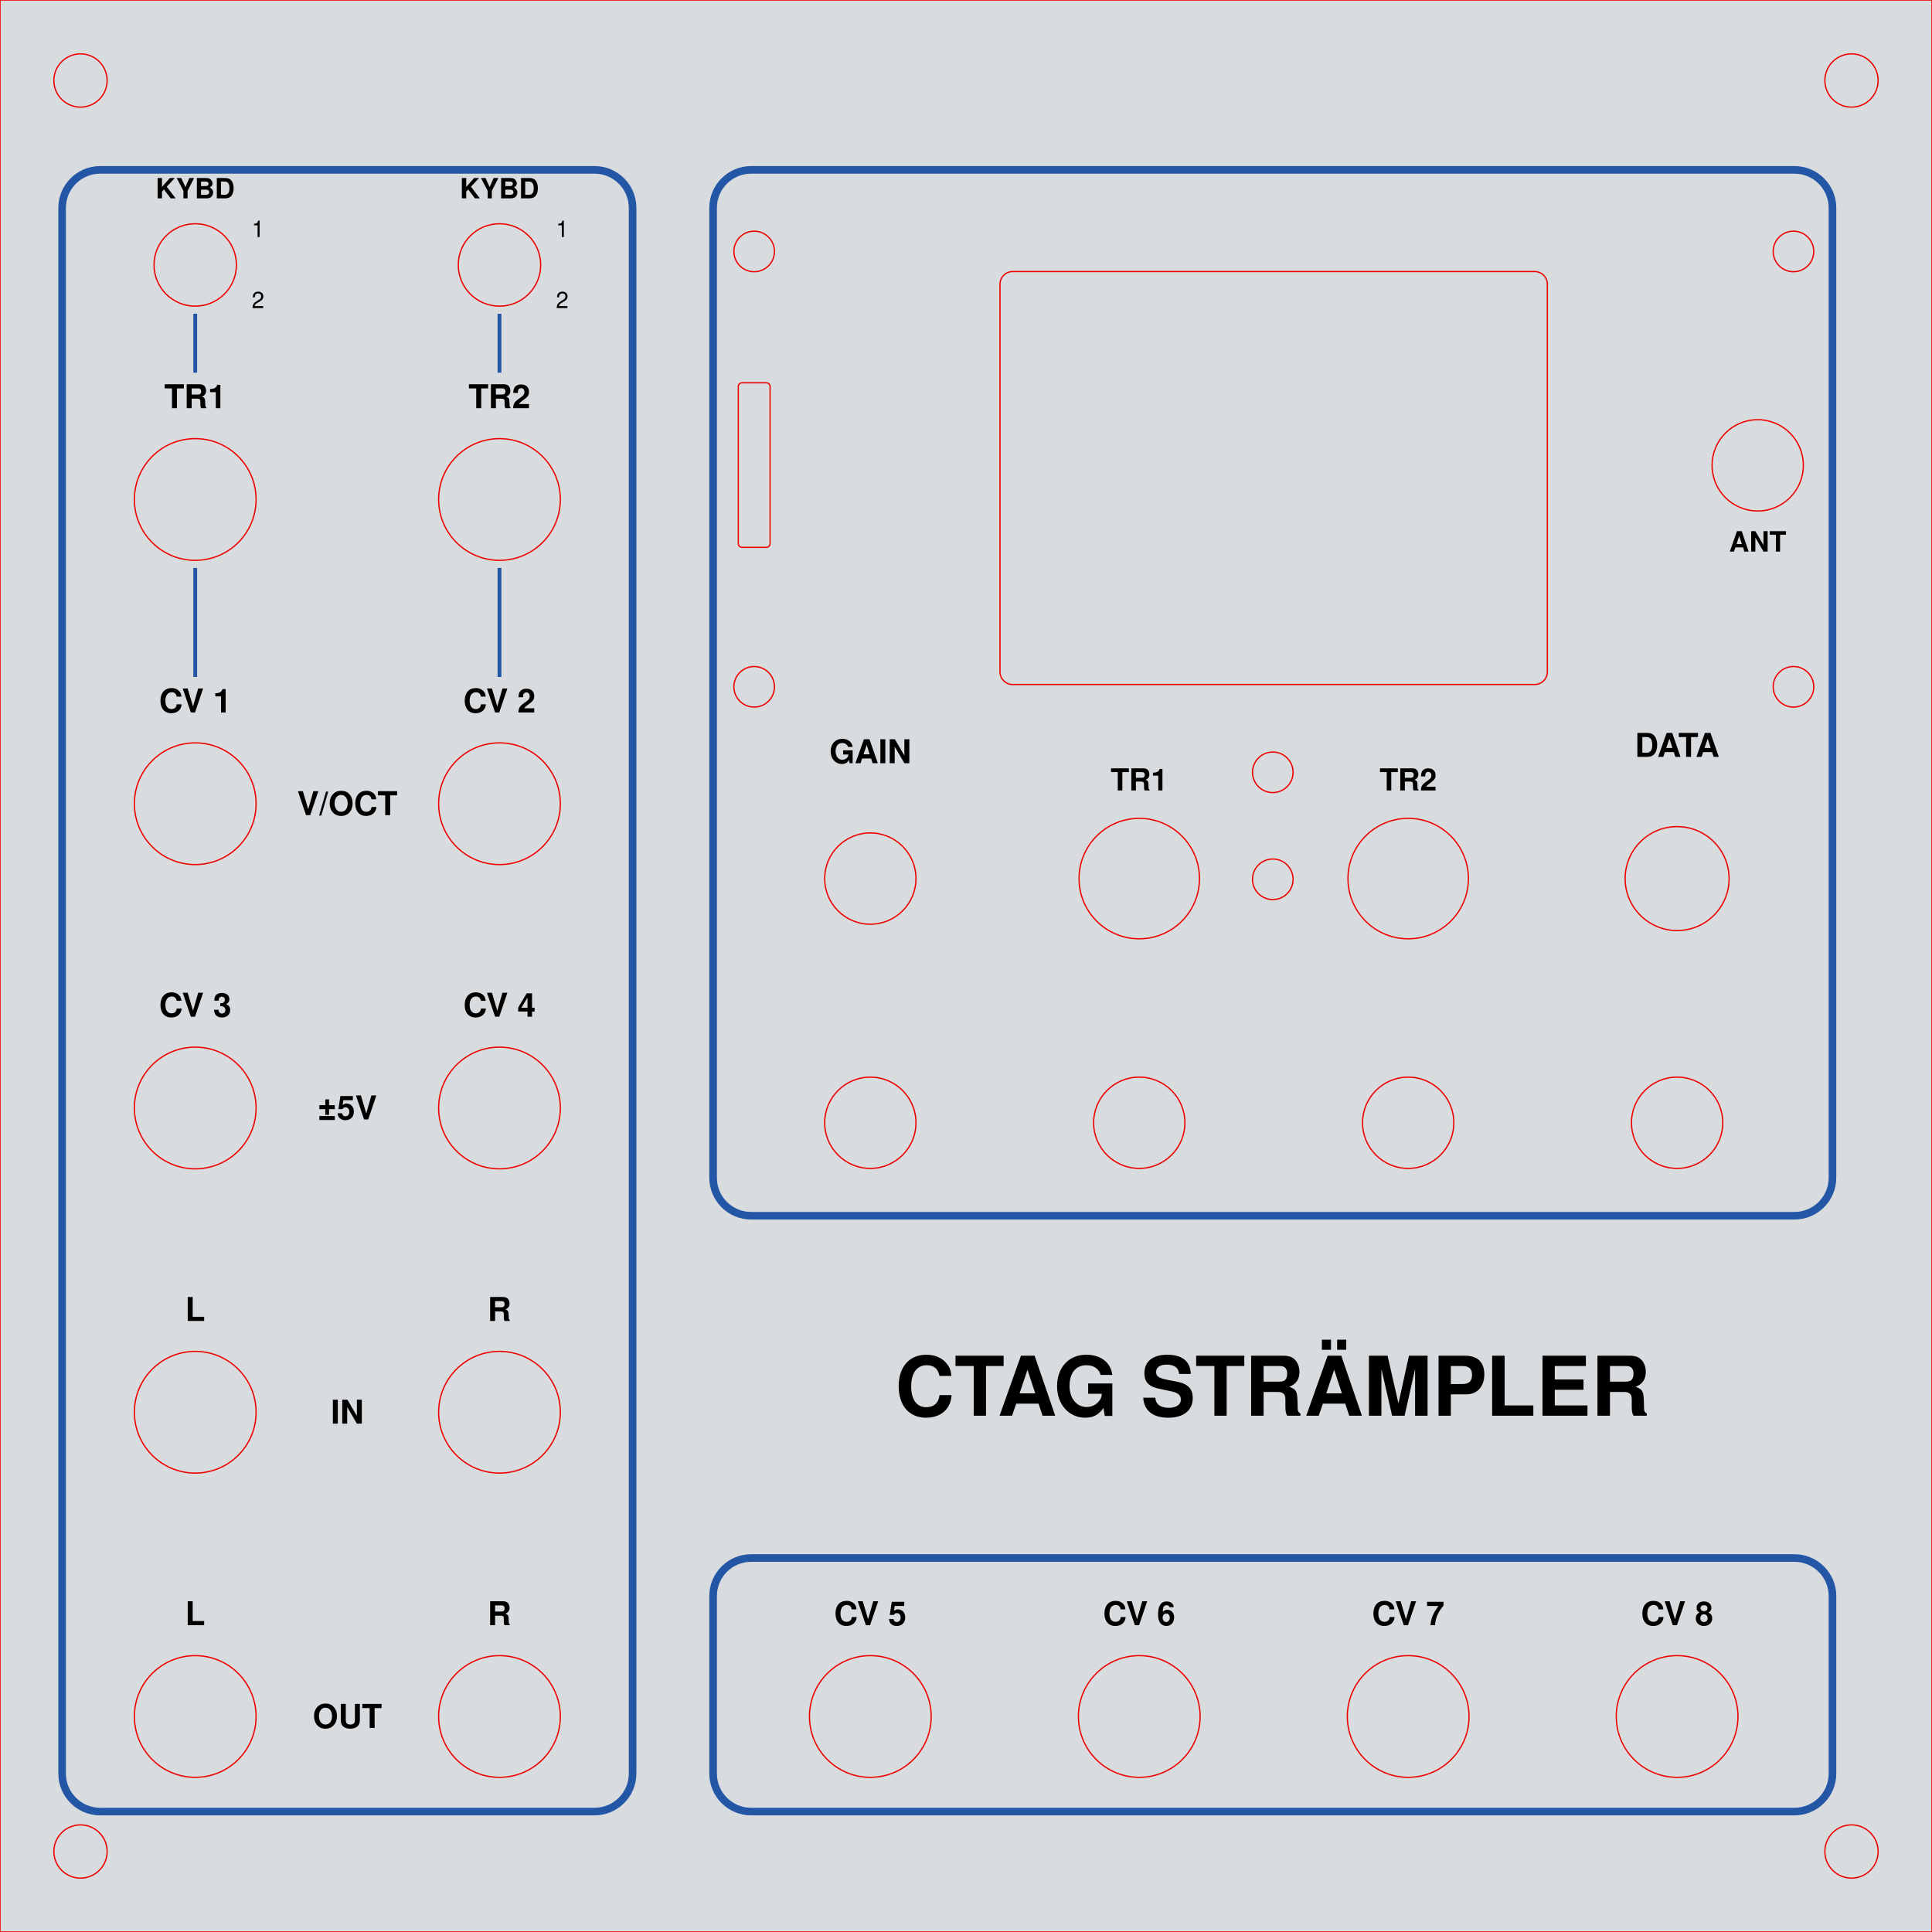
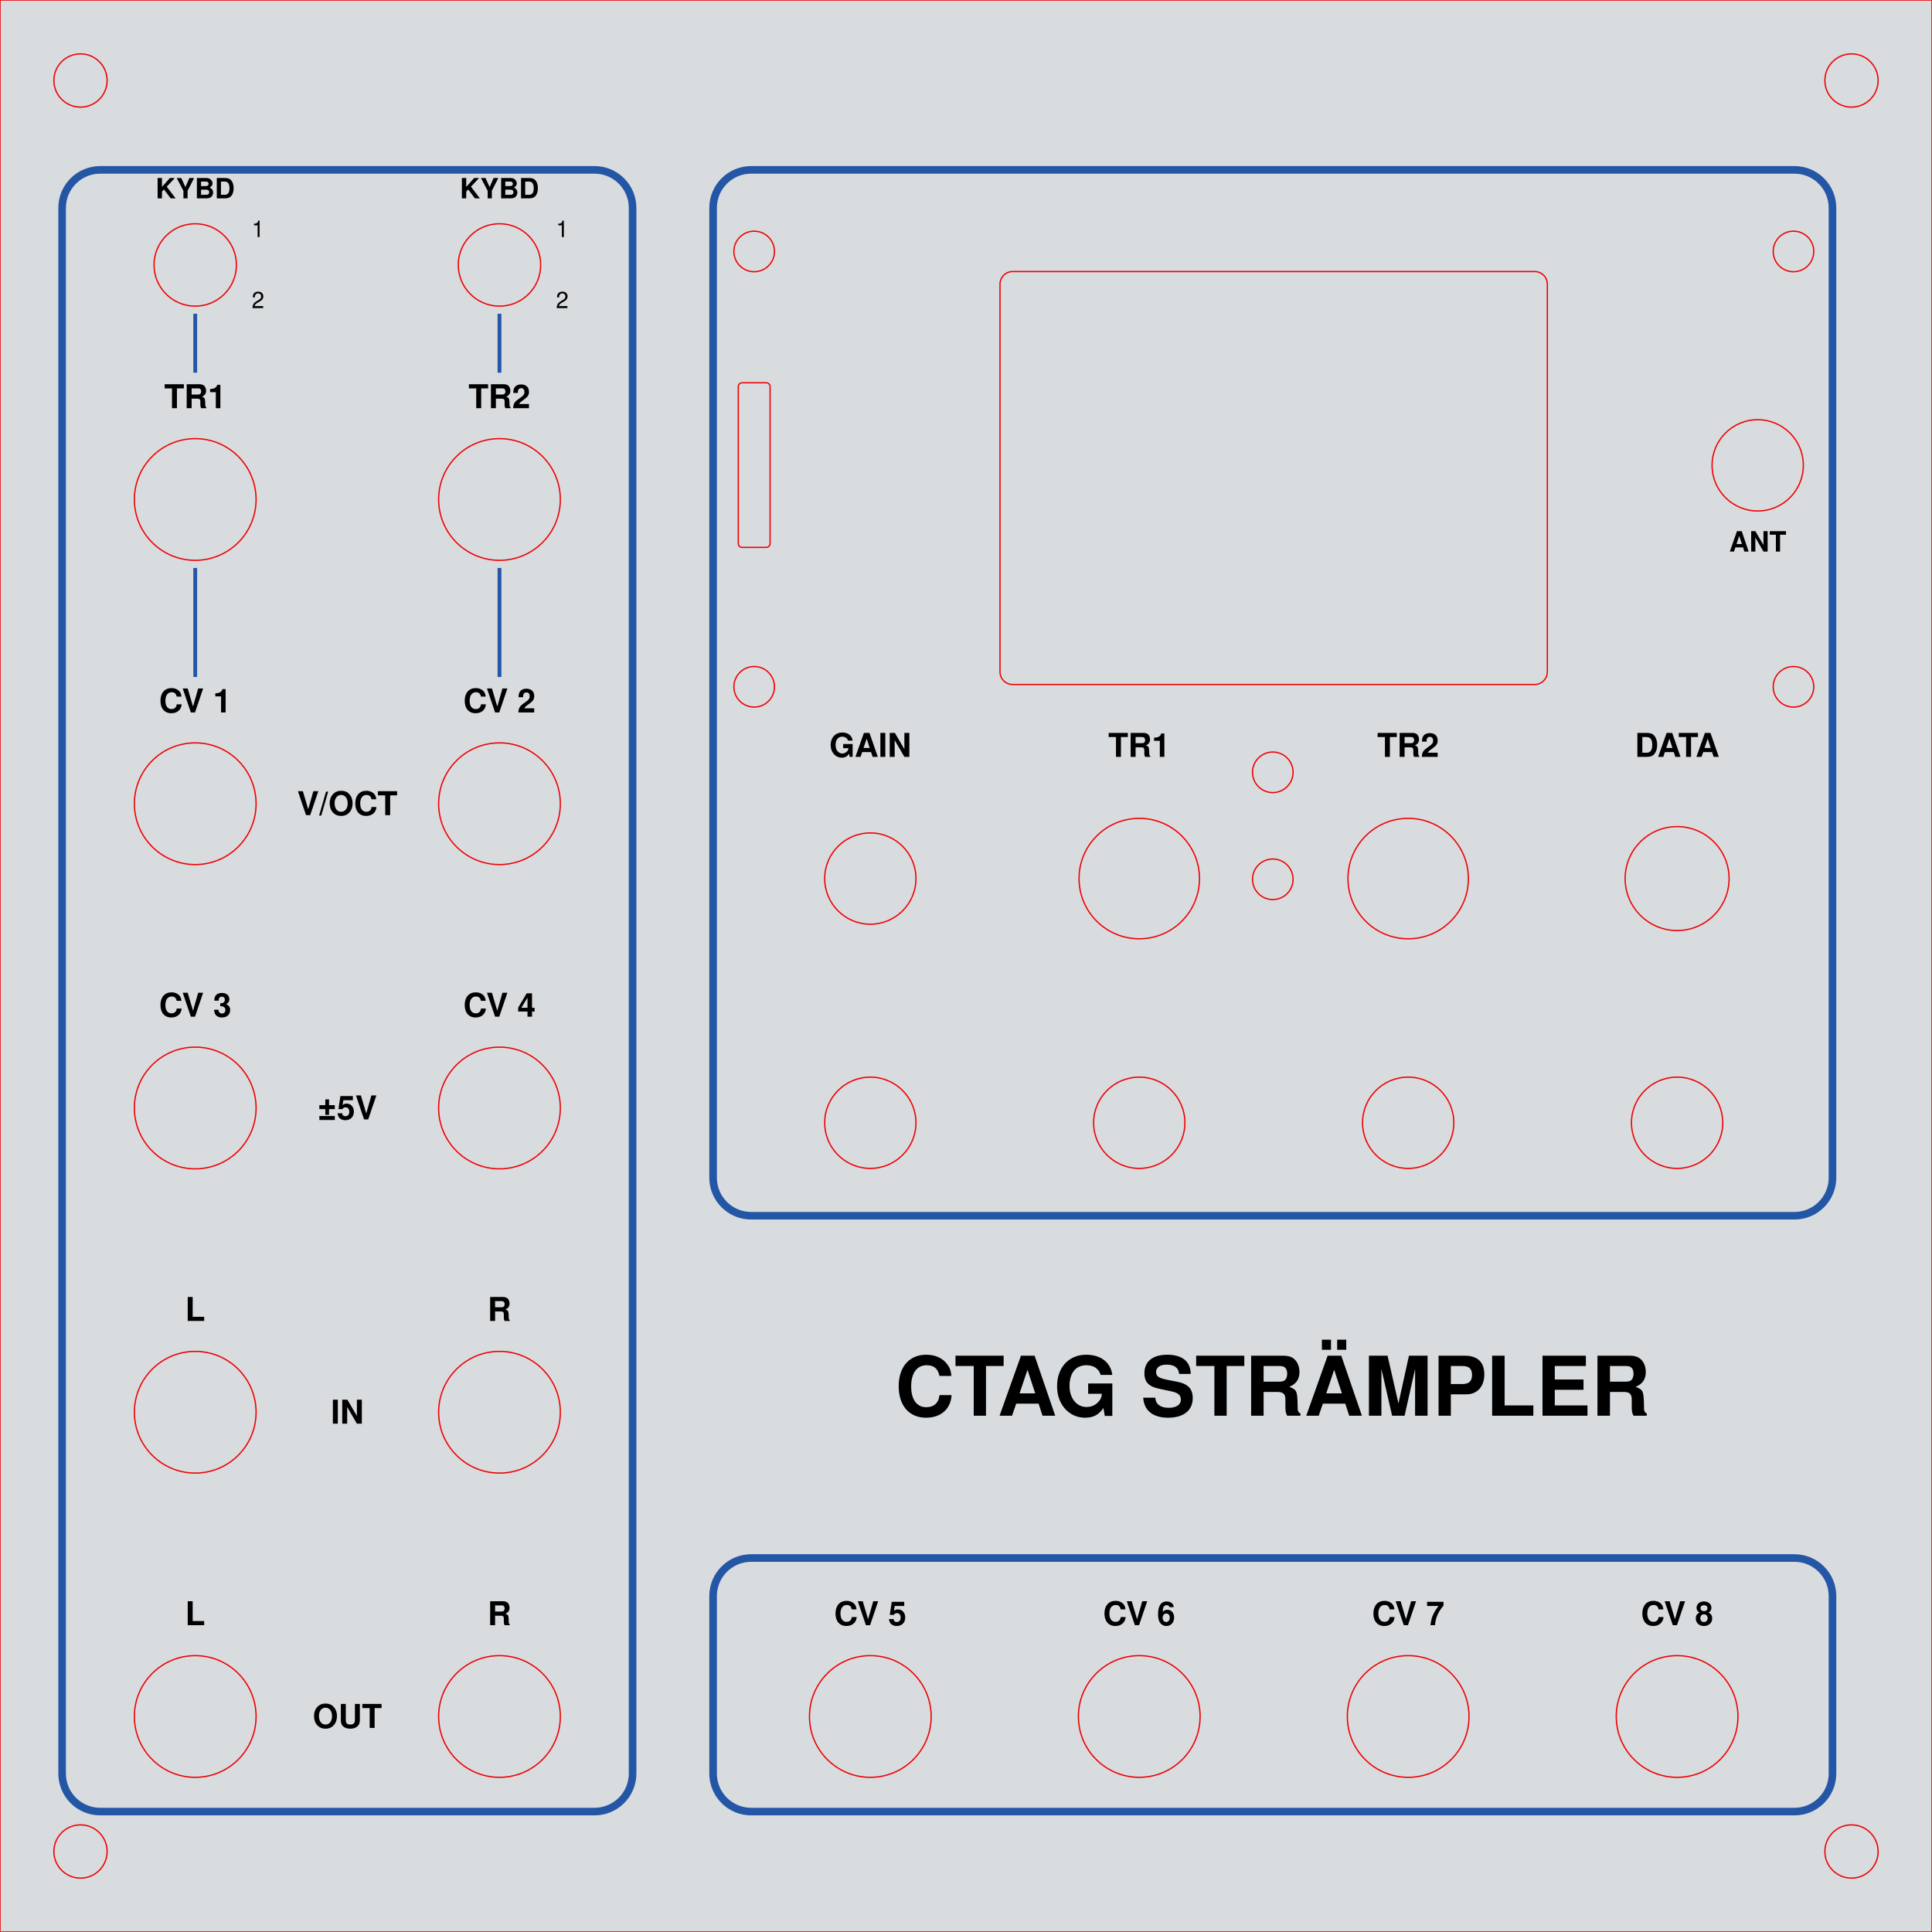
<svg xmlns="http://www.w3.org/2000/svg" width="152.4mm" height="152.4mm" viewBox="0 0 152.4 152.4">
  <rect width="100%" height="100%" fill="#d9dcdf" />
  <g id="ART">
-     <text x="68.653" y="60.204" font-family="Helvetica, Arial, sans-serif" font-size="2.6" font-weight="bold" text-anchor="middle" fill="#000">GAIN</text>
+     <text x="68.653" y="59.704" font-family="Helvetica, Arial, sans-serif" font-size="2.6" font-weight="bold" text-anchor="middle" fill="#000">GAIN</text>
    <text x="132.294" y="59.704" font-family="Helvetica, Arial, sans-serif" font-size="2.6" font-weight="bold" text-anchor="middle" fill="#000">DATA</text>
-     <text x="89.867" y="62.354" font-family="Helvetica, Arial, sans-serif" font-size="2.4" font-weight="bold" text-anchor="middle" fill="#000">TR1</text>
-     <text x="111.080" y="62.354" font-family="Helvetica, Arial, sans-serif" font-size="2.4" font-weight="bold" text-anchor="middle" fill="#000">TR2</text>
+     <text x="89.867" y="59.704" font-family="Helvetica, Arial, sans-serif" font-size="2.6" font-weight="bold" text-anchor="middle" fill="#000">TR1</text>
+     <text x="111.080" y="59.704" font-family="Helvetica, Arial, sans-serif" font-size="2.6" font-weight="bold" text-anchor="middle" fill="#000">TR2</text>
    <text x="138.651" y="43.507" font-family="Helvetica, Arial, sans-serif" font-size="2.2" font-weight="bold" text-anchor="middle" fill="#000">ANT</text>
    <text x="15.400" y="32.200" font-family="Helvetica, Arial, sans-serif" font-size="2.6" font-weight="bold" text-anchor="middle" fill="#000">TR1</text>
    <text x="39.400" y="32.200" font-family="Helvetica, Arial, sans-serif" font-size="2.6" font-weight="bold" text-anchor="middle" fill="#000">TR2</text>
    <text x="15.400" y="56.200" font-family="Helvetica, Arial, sans-serif" font-size="2.6" font-weight="bold" text-anchor="middle" fill="#000">CV 1</text>
    <text x="39.400" y="56.200" font-family="Helvetica, Arial, sans-serif" font-size="2.6" font-weight="bold" text-anchor="middle" fill="#000">CV 2</text>
    <text x="15.400" y="80.200" font-family="Helvetica, Arial, sans-serif" font-size="2.6" font-weight="bold" text-anchor="middle" fill="#000">CV 3</text>
    <text x="39.400" y="80.200" font-family="Helvetica, Arial, sans-serif" font-size="2.6" font-weight="bold" text-anchor="middle" fill="#000">CV 4</text>
    <text x="15.400" y="104.200" font-family="Helvetica, Arial, sans-serif" font-size="2.6" font-weight="bold" text-anchor="middle" fill="#000">L</text>
    <text x="39.400" y="104.200" font-family="Helvetica, Arial, sans-serif" font-size="2.6" font-weight="bold" text-anchor="middle" fill="#000">R</text>
    <text x="15.400" y="128.200" font-family="Helvetica, Arial, sans-serif" font-size="2.6" font-weight="bold" text-anchor="middle" fill="#000">L</text>
    <text x="39.400" y="128.200" font-family="Helvetica, Arial, sans-serif" font-size="2.6" font-weight="bold" text-anchor="middle" fill="#000">R</text>
    <text x="68.653" y="128.200" font-family="Helvetica, Arial, sans-serif" font-size="2.6" font-weight="bold" text-anchor="middle" fill="#000">CV 5</text>
    <text x="89.867" y="128.200" font-family="Helvetica, Arial, sans-serif" font-size="2.6" font-weight="bold" text-anchor="middle" fill="#000">CV 6</text>
    <text x="111.080" y="128.200" font-family="Helvetica, Arial, sans-serif" font-size="2.6" font-weight="bold" text-anchor="middle" fill="#000">CV 7</text>
    <text x="132.294" y="128.200" font-family="Helvetica, Arial, sans-serif" font-size="2.6" font-weight="bold" text-anchor="middle" fill="#000">CV 8</text>
    <text x="27.400" y="64.300" font-family="Helvetica, Arial, sans-serif" font-size="2.6" font-weight="bold" text-anchor="middle" fill="#000">V/OCT</text>
    <text x="27.400" y="88.300" font-family="Helvetica, Arial, sans-serif" font-size="2.6" font-weight="bold" text-anchor="middle" fill="#000">±5V</text>
    <text x="27.400" y="112.300" font-family="Helvetica, Arial, sans-serif" font-size="2.6" font-weight="bold" text-anchor="middle" fill="#000">IN</text>
    <text x="27.400" y="136.300" font-family="Helvetica, Arial, sans-serif" font-size="2.6" font-weight="bold" text-anchor="middle" fill="#000">OUT</text>
    <text x="15.400" y="15.650" font-family="Helvetica, Arial, sans-serif" font-size="2.2" font-weight="bold" text-anchor="middle" fill="#000">KYBD</text>
    <text x="19.850" y="18.700" font-family="Helvetica, Arial, sans-serif" font-size="1.8" font-weight="normal" text-anchor="start" fill="#000">1</text>
    <text x="19.850" y="24.300" font-family="Helvetica, Arial, sans-serif" font-size="1.8" font-weight="normal" text-anchor="start" fill="#000">2</text>
    <line x1="15.400" y1="24.750" x2="15.400" y2="29.400" stroke="#2456A6" stroke-width="0.3" />
    <line x1="15.400" y1="44.800" x2="15.400" y2="53.400" stroke="#2456A6" stroke-width="0.3" />
    <text x="39.400" y="15.650" font-family="Helvetica, Arial, sans-serif" font-size="2.2" font-weight="bold" text-anchor="middle" fill="#000">KYBD</text>
    <text x="43.850" y="18.700" font-family="Helvetica, Arial, sans-serif" font-size="1.8" font-weight="normal" text-anchor="start" fill="#000">1</text>
    <text x="43.850" y="24.300" font-family="Helvetica, Arial, sans-serif" font-size="1.8" font-weight="normal" text-anchor="start" fill="#000">2</text>
    <line x1="39.400" y1="24.750" x2="39.400" y2="29.400" stroke="#2456A6" stroke-width="0.3" />
    <line x1="39.400" y1="44.800" x2="39.400" y2="53.400" stroke="#2456A6" stroke-width="0.3" />
    <rect x="56.250" y="13.400" width="88.300" height="82.500" rx="3.000" fill="none" stroke="#2456A6" stroke-width="0.6" />
    <rect x="56.250" y="122.900" width="88.300" height="20.000" rx="3.000" fill="none" stroke="#2456A6" stroke-width="0.6" />
    <text x="100.400" y="111.675" font-family="Helvetica, Arial, sans-serif" font-size="6.5" font-weight="bold" text-anchor="middle" fill="#000">CTAG STRÄMPLER</text>
    <rect x="4.900" y="13.400" width="45.000" height="129.500" rx="3.000" fill="none" stroke="#2456A6" stroke-width="0.6" />
  </g>
  <g id="CUT" fill="none" stroke="#e00" stroke-width="0.1">
    <rect x="0" y="0" width="152.4" height="152.4" />
    <circle cx="6.350" cy="146.050" r="2.100" />
    <circle cx="146.050" cy="146.050" r="2.100" />
    <circle cx="6.350" cy="6.350" r="2.100" />
    <circle cx="146.050" cy="6.350" r="2.100" />
    <circle cx="68.653" cy="88.566" r="3.600" />
    <circle cx="89.867" cy="88.566" r="3.600" />
    <circle cx="111.080" cy="88.566" r="3.600" />
    <circle cx="132.294" cy="88.566" r="3.600" />
    <circle cx="68.653" cy="69.304" r="3.600" />
    <circle cx="132.294" cy="69.304" r="4.100" />
    <circle cx="89.867" cy="69.304" r="4.750" />
    <circle cx="111.080" cy="69.304" r="4.750" />
    <circle cx="100.400" cy="69.360" r="1.600" />
    <circle cx="138.651" cy="36.707" r="3.600" />
    <circle cx="59.491" cy="54.176" r="1.600" />
    <circle cx="141.473" cy="54.176" r="1.600" />
    <circle cx="59.491" cy="19.835" r="1.600" />
    <circle cx="141.473" cy="19.835" r="1.600" />
    <circle cx="100.400" cy="60.921" r="1.600" />
    <rect x="78.882" y="21.419" width="43.176" height="32.576" rx="1.000" />
    <rect x="58.238" y="30.193" width="2.507" height="12.985" rx="0.300" />
    <circle cx="15.400" cy="39.400" r="4.800" />
    <circle cx="39.400" cy="39.400" r="4.800" />
    <circle cx="15.400" cy="63.400" r="4.800" />
    <circle cx="39.400" cy="63.400" r="4.800" />
    <circle cx="15.400" cy="87.400" r="4.800" />
    <circle cx="39.400" cy="87.400" r="4.800" />
    <circle cx="15.400" cy="111.400" r="4.800" />
    <circle cx="39.400" cy="111.400" r="4.800" />
    <circle cx="15.400" cy="135.400" r="4.800" />
    <circle cx="39.400" cy="135.400" r="4.800" />
    <circle cx="68.653" cy="135.400" r="4.800" />
    <circle cx="89.867" cy="135.400" r="4.800" />
    <circle cx="111.080" cy="135.400" r="4.800" />
    <circle cx="132.294" cy="135.400" r="4.800" />
    <circle cx="15.400" cy="20.900" r="3.250" />
    <circle cx="39.400" cy="20.900" r="3.250" />
  </g>
</svg>
